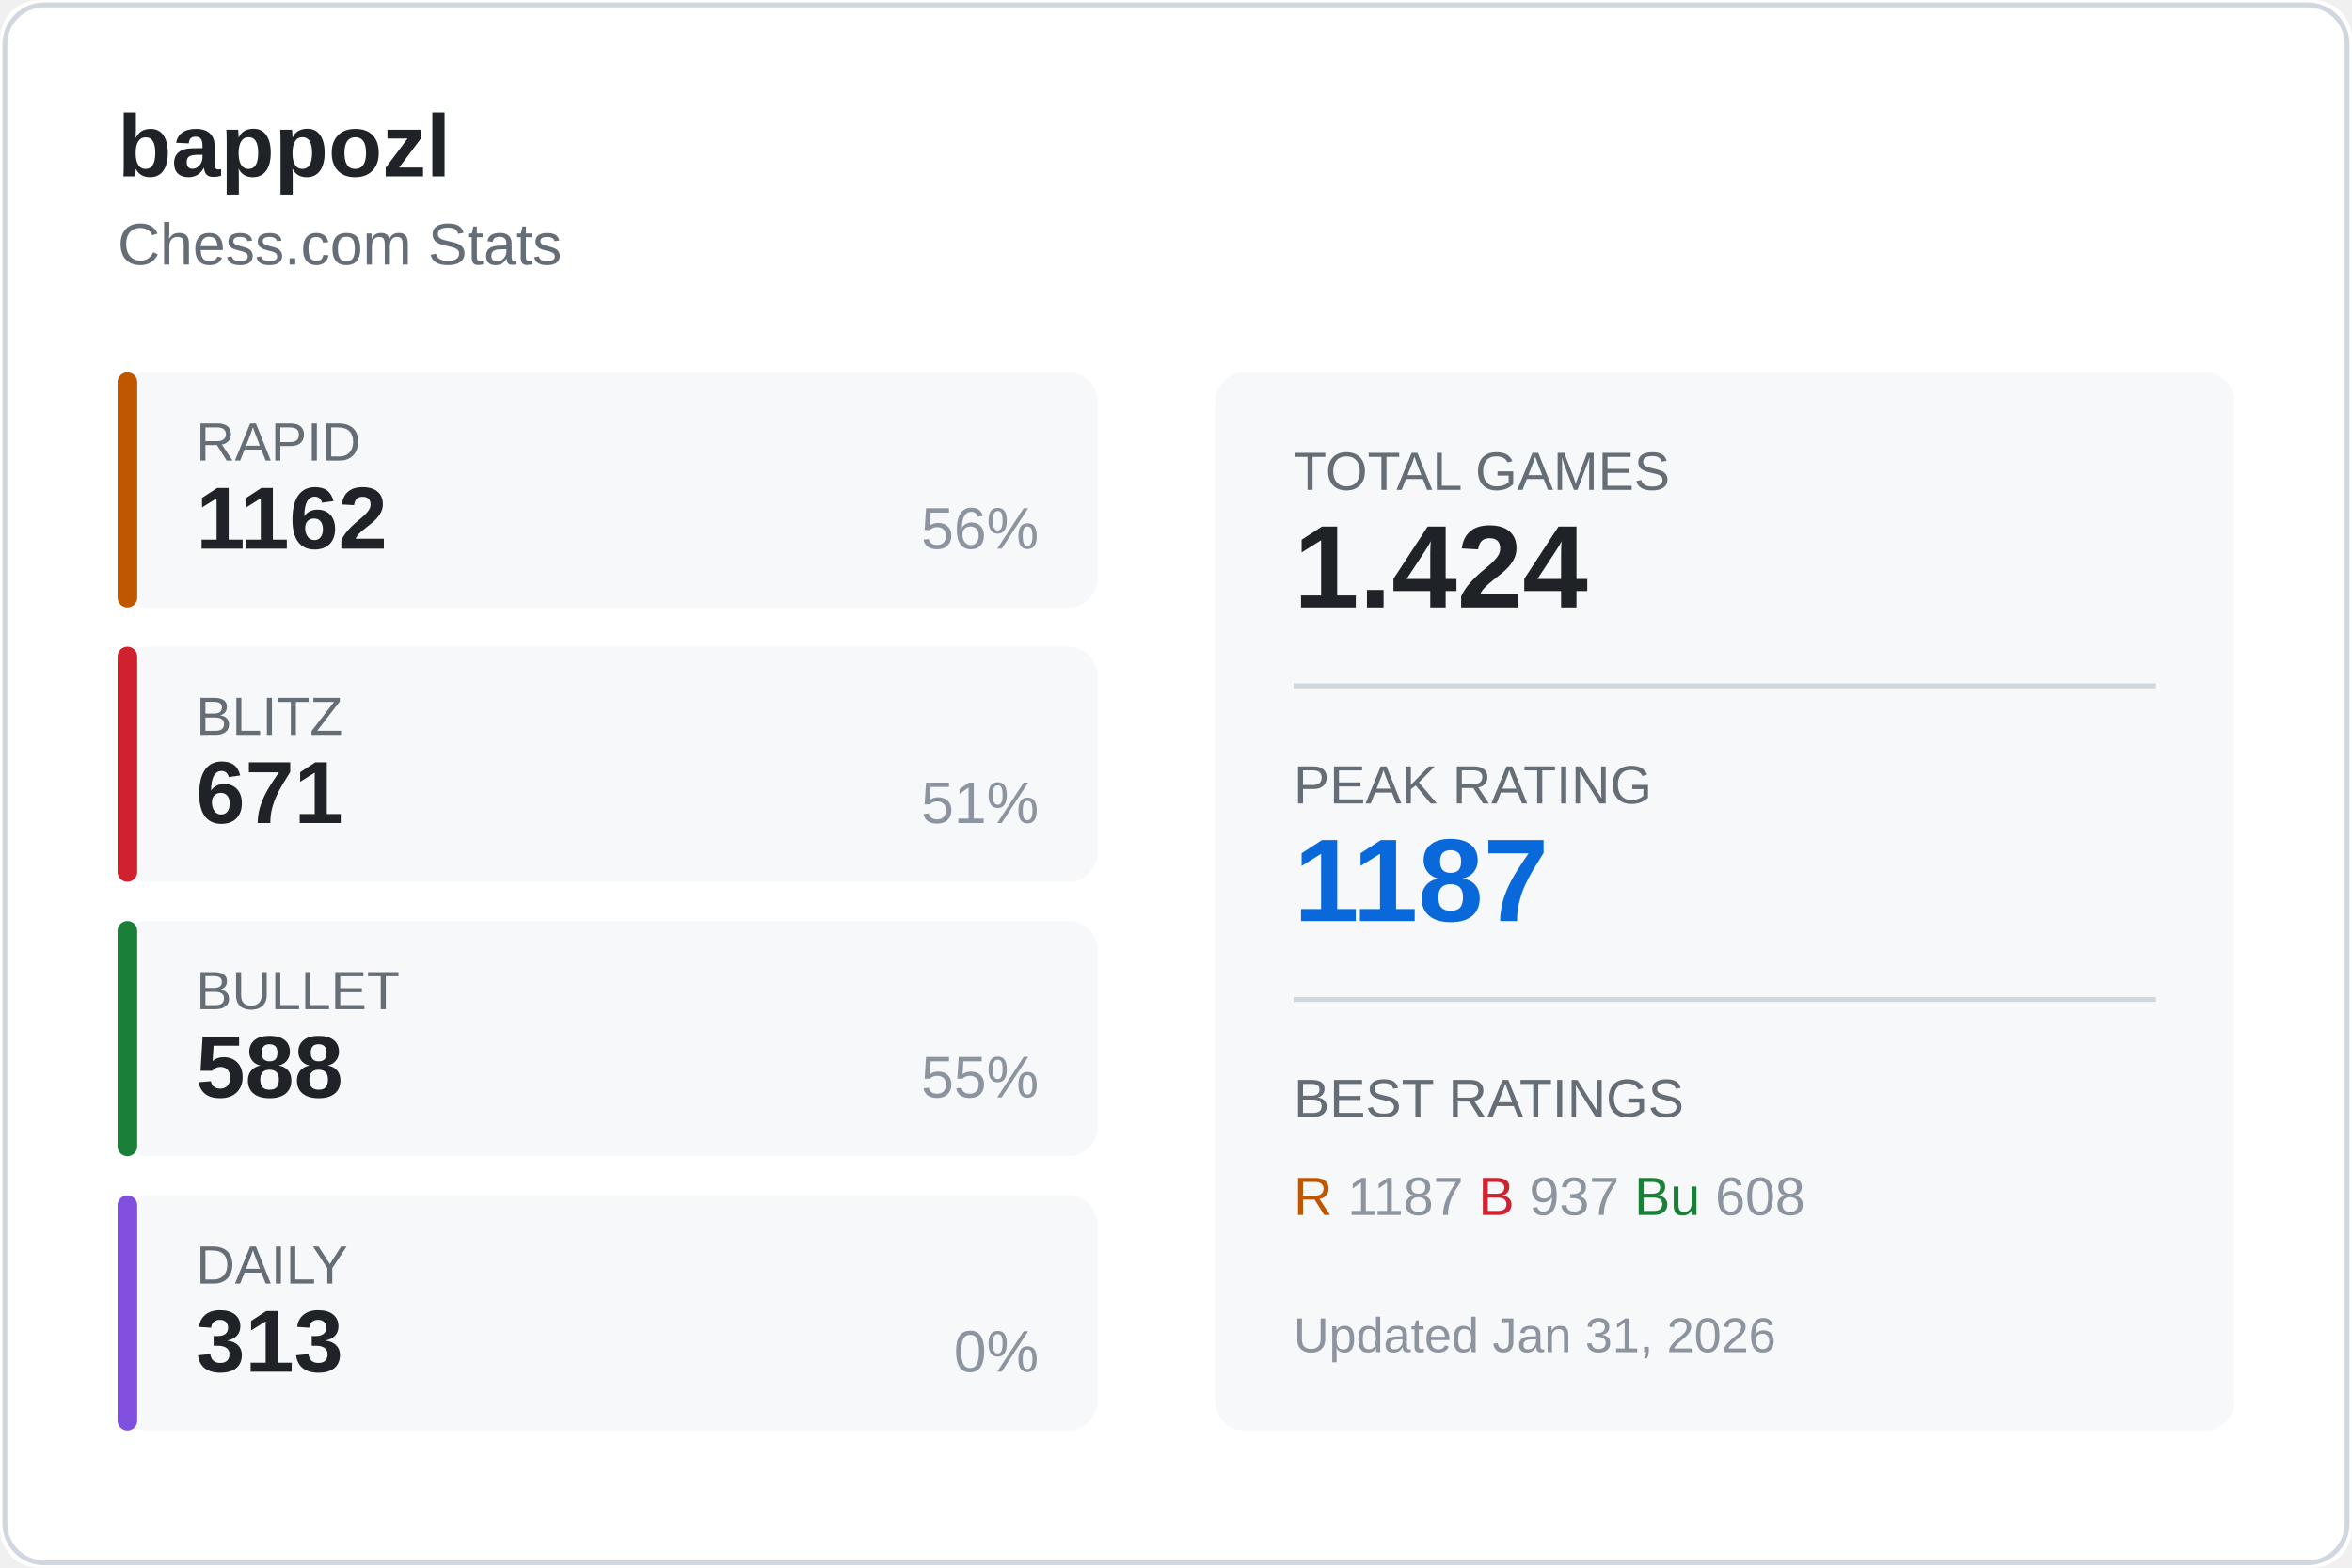
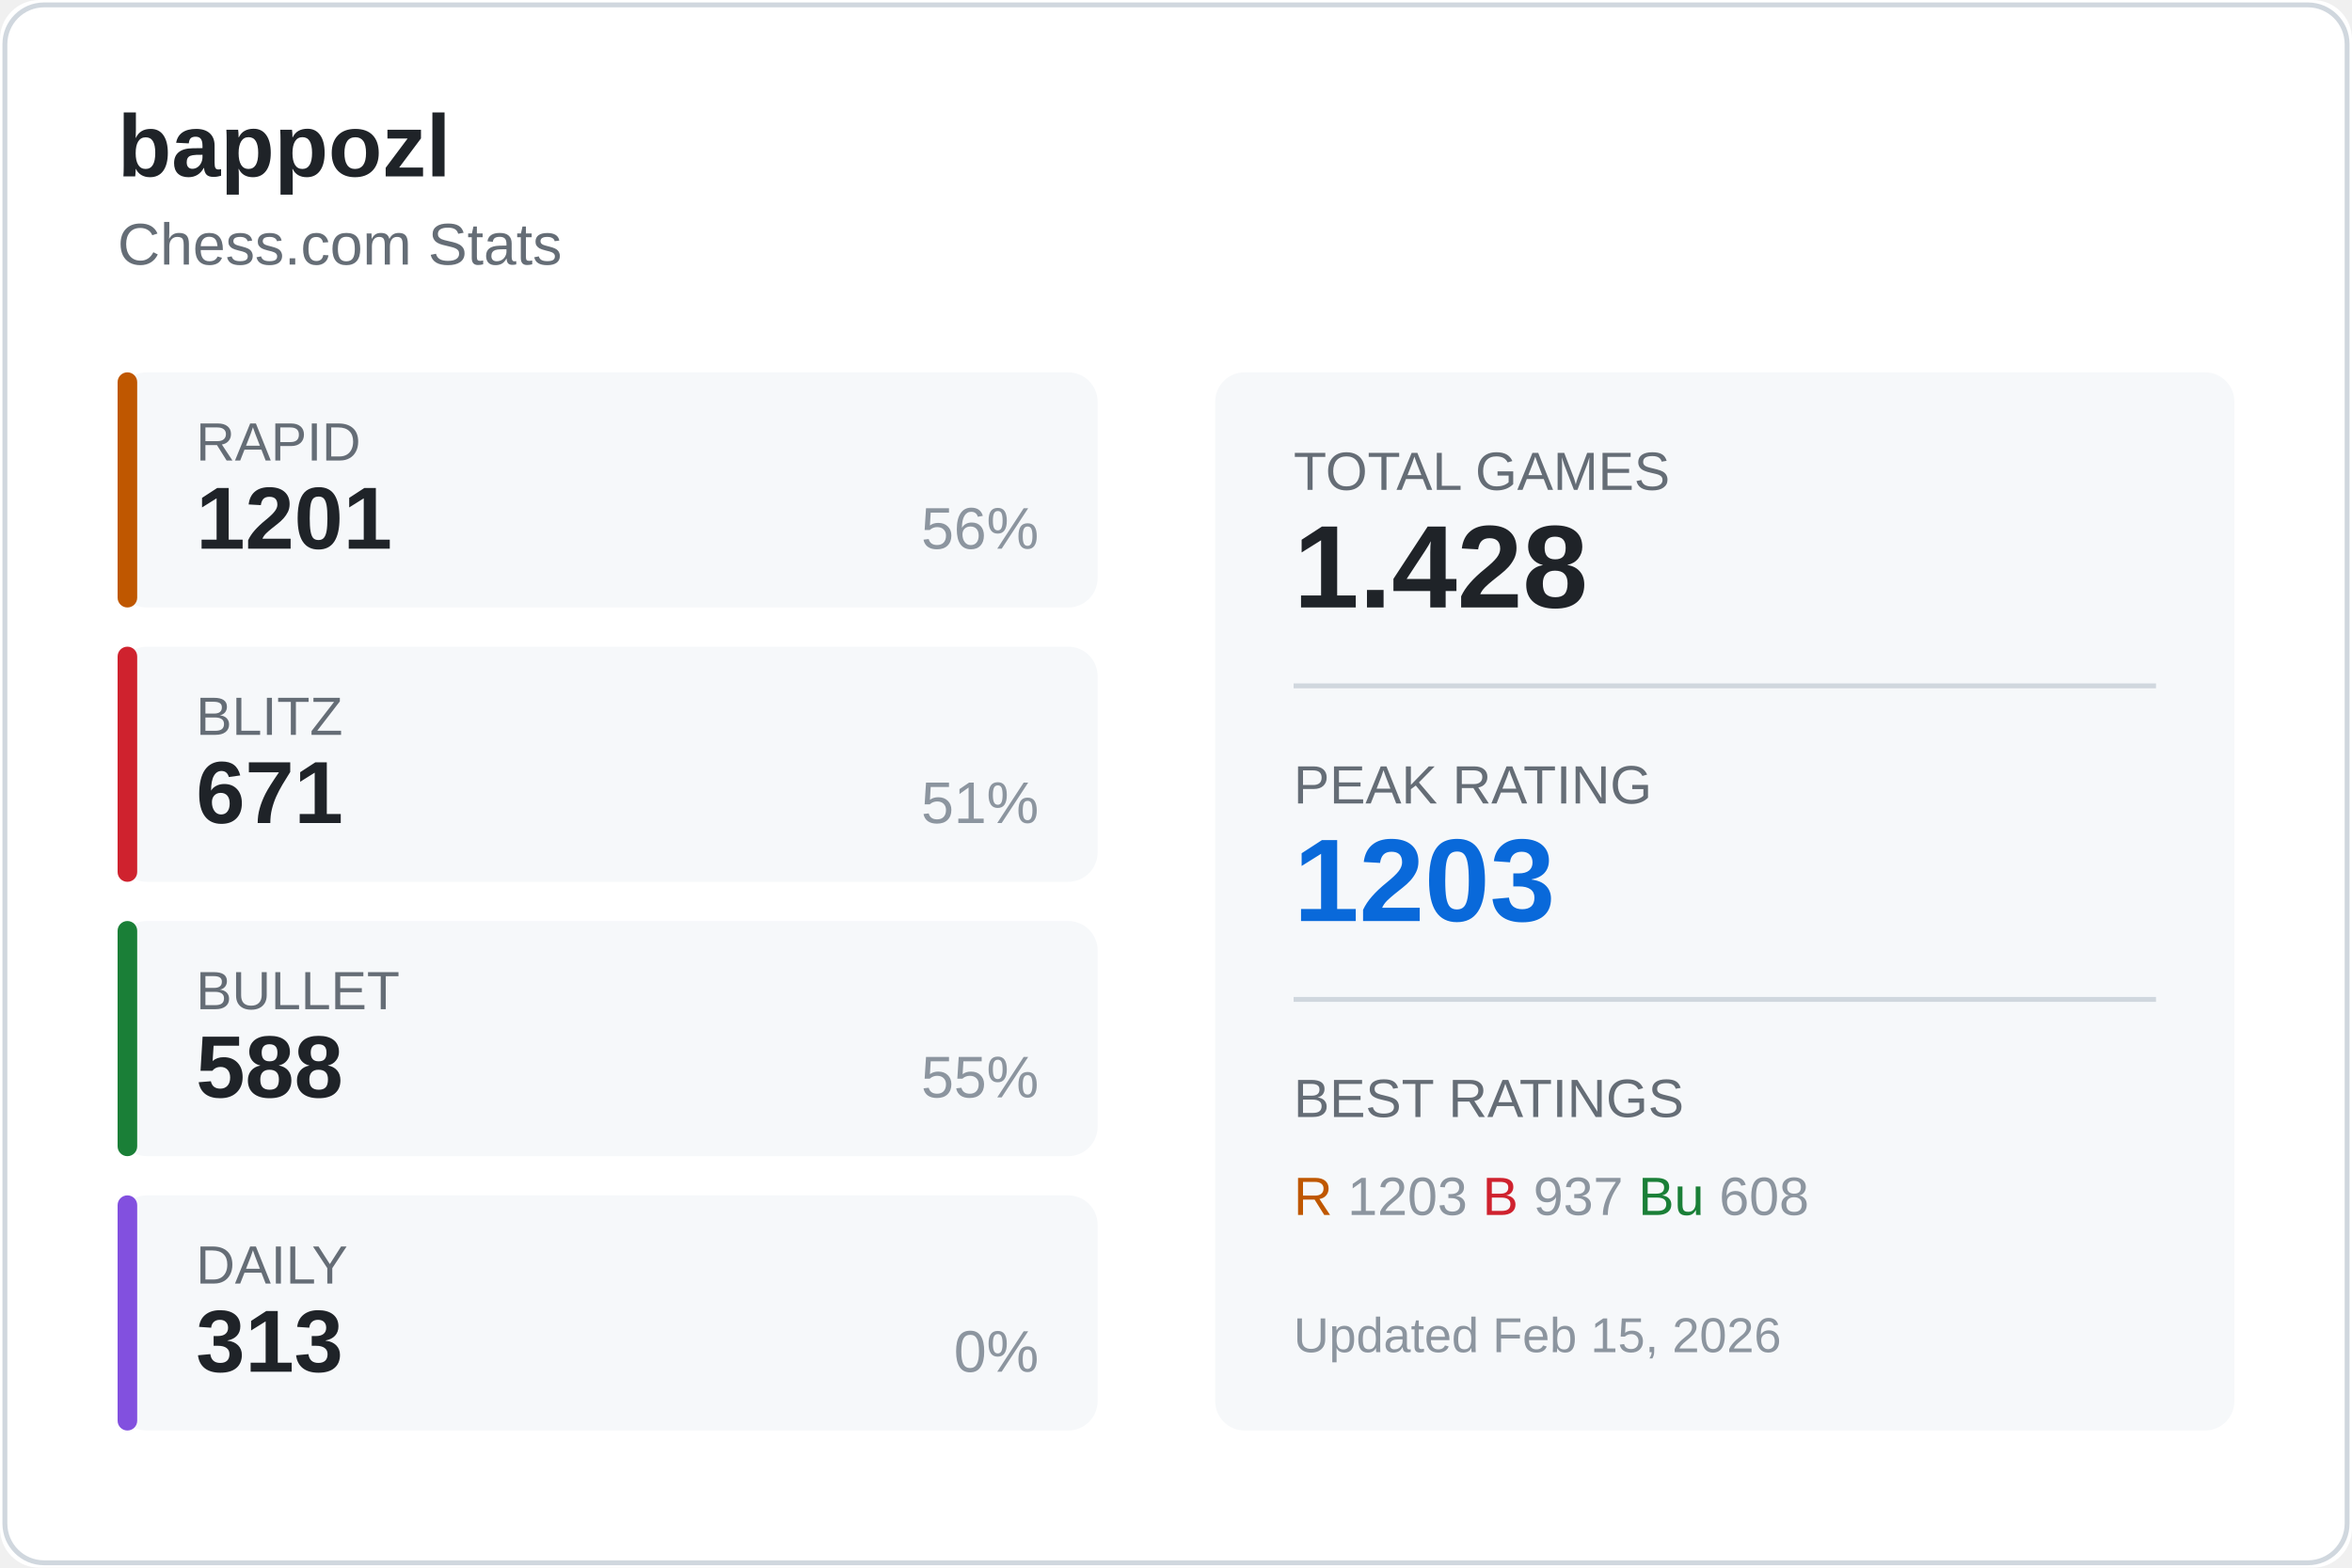
<svg xmlns="http://www.w3.org/2000/svg" width="480" height="320">
  <rect width="480" height="320" fill="#ffffff" rx="8" />
  <rect x="1" y="1" width="478" height="318" fill="none" stroke="#d0d7de" rx="8" />
  <text x="24" y="36" fill="#1f2328" font-size="18" font-weight="600" font-family="Segoe UI, Arial, sans-serif">
    bappozl
  </text>
  <text x="24" y="54" fill="#656d76" font-size="12" font-family="Segoe UI, Arial, sans-serif">
    Chess.com Stats
  </text>
  <g transform="translate(24, 76)">
    <rect width="200" height="48" fill="#f6f8fa" rx="6" />
    <rect width="4" height="48" fill="#bf5700" rx="2" />
    <text x="16" y="18" fill="#656d76" font-size="11" font-family="Segoe UI, Arial, sans-serif">RAPID</text>
-     <text x="16" y="36" fill="#1f2328" font-size="18" font-weight="600" font-family="Segoe UI, Arial, sans-serif">1162</text>
+     <text x="16" y="36" fill="#1f2328" font-size="18" font-weight="600" font-family="Segoe UI, Arial, sans-serif">1201</text>
    <text x="188" y="36" fill="#8c959f" font-size="12" font-family="Segoe UI, Arial, sans-serif" text-anchor="end">56%</text>
  </g>
  <g transform="translate(24, 132)">
    <rect width="200" height="48" fill="#f6f8fa" rx="6" />
    <rect width="4" height="48" fill="#cf222e" rx="2" />
    <text x="16" y="18" fill="#656d76" font-size="11" font-family="Segoe UI, Arial, sans-serif">BLITZ</text>
    <text x="16" y="36" fill="#1f2328" font-size="18" font-weight="600" font-family="Segoe UI, Arial, sans-serif">671</text>
    <text x="188" y="36" fill="#8c959f" font-size="12" font-family="Segoe UI, Arial, sans-serif" text-anchor="end">51%</text>
  </g>
  <g transform="translate(24, 188)">
    <rect width="200" height="48" fill="#f6f8fa" rx="6" />
    <rect width="4" height="48" fill="#1a7f37" rx="2" />
    <text x="16" y="18" fill="#656d76" font-size="11" font-family="Segoe UI, Arial, sans-serif">BULLET</text>
    <text x="16" y="36" fill="#1f2328" font-size="18" font-weight="600" font-family="Segoe UI, Arial, sans-serif">588</text>
    <text x="188" y="36" fill="#8c959f" font-size="12" font-family="Segoe UI, Arial, sans-serif" text-anchor="end">55%</text>
  </g>
  <g transform="translate(24, 244)">
    <rect width="200" height="48" fill="#f6f8fa" rx="6" />
    <rect width="4" height="48" fill="#8250df" rx="2" />
    <text x="16" y="18" fill="#656d76" font-size="11" font-family="Segoe UI, Arial, sans-serif">DAILY</text>
    <text x="16" y="36" fill="#1f2328" font-size="18" font-weight="600" font-family="Segoe UI, Arial, sans-serif">313</text>
    <text x="188" y="36" fill="#8c959f" font-size="12" font-family="Segoe UI, Arial, sans-serif" text-anchor="end">0%</text>
  </g>
  <g transform="translate(248, 76)">
    <rect width="208" height="216" fill="#f6f8fa" rx="6" />
    <text x="16" y="24" fill="#656d76" font-size="11" font-family="Segoe UI, Arial, sans-serif">TOTAL GAMES</text>
-     <text x="16" y="48" fill="#1f2328" font-size="24" font-weight="600" font-family="Segoe UI, Arial, sans-serif">1.424</text>
+     <text x="16" y="48" fill="#1f2328" font-size="24" font-weight="600" font-family="Segoe UI, Arial, sans-serif">1.428</text>
    <line x1="16" y1="64" x2="192" y2="64" stroke="#d0d7de" />
    <text x="16" y="88" fill="#656d76" font-size="11" font-family="Segoe UI, Arial, sans-serif">PEAK RATING</text>
-     <text x="16" y="112" fill="#0969da" font-size="24" font-weight="600" font-family="Segoe UI, Arial, sans-serif">1187</text>
+     <text x="16" y="112" fill="#0969da" font-size="24" font-weight="600" font-family="Segoe UI, Arial, sans-serif">1203</text>
    <line x1="16" y1="128" x2="192" y2="128" stroke="#d0d7de" />
    <text x="16" y="152" fill="#656d76" font-size="11" font-family="Segoe UI, Arial, sans-serif">BEST RATINGS</text>
    <text x="16" y="172" fill="#8c959f" font-size="11" font-family="Segoe UI, Arial, sans-serif">
-       <tspan fill="#bf5700">R</tspan> 1187
+       <tspan fill="#bf5700">R</tspan> 1203
      <tspan fill="#cf222e">B</tspan> 937
      <tspan fill="#1a7f37">Bu</tspan> 608
    </text>
    <text x="16" y="200" fill="#8c959f" font-size="10" font-family="Segoe UI, Arial, sans-serif">
-       Updated Jan 31, 2026
+       Updated Feb 15, 2026
    </text>
  </g>
</svg>
